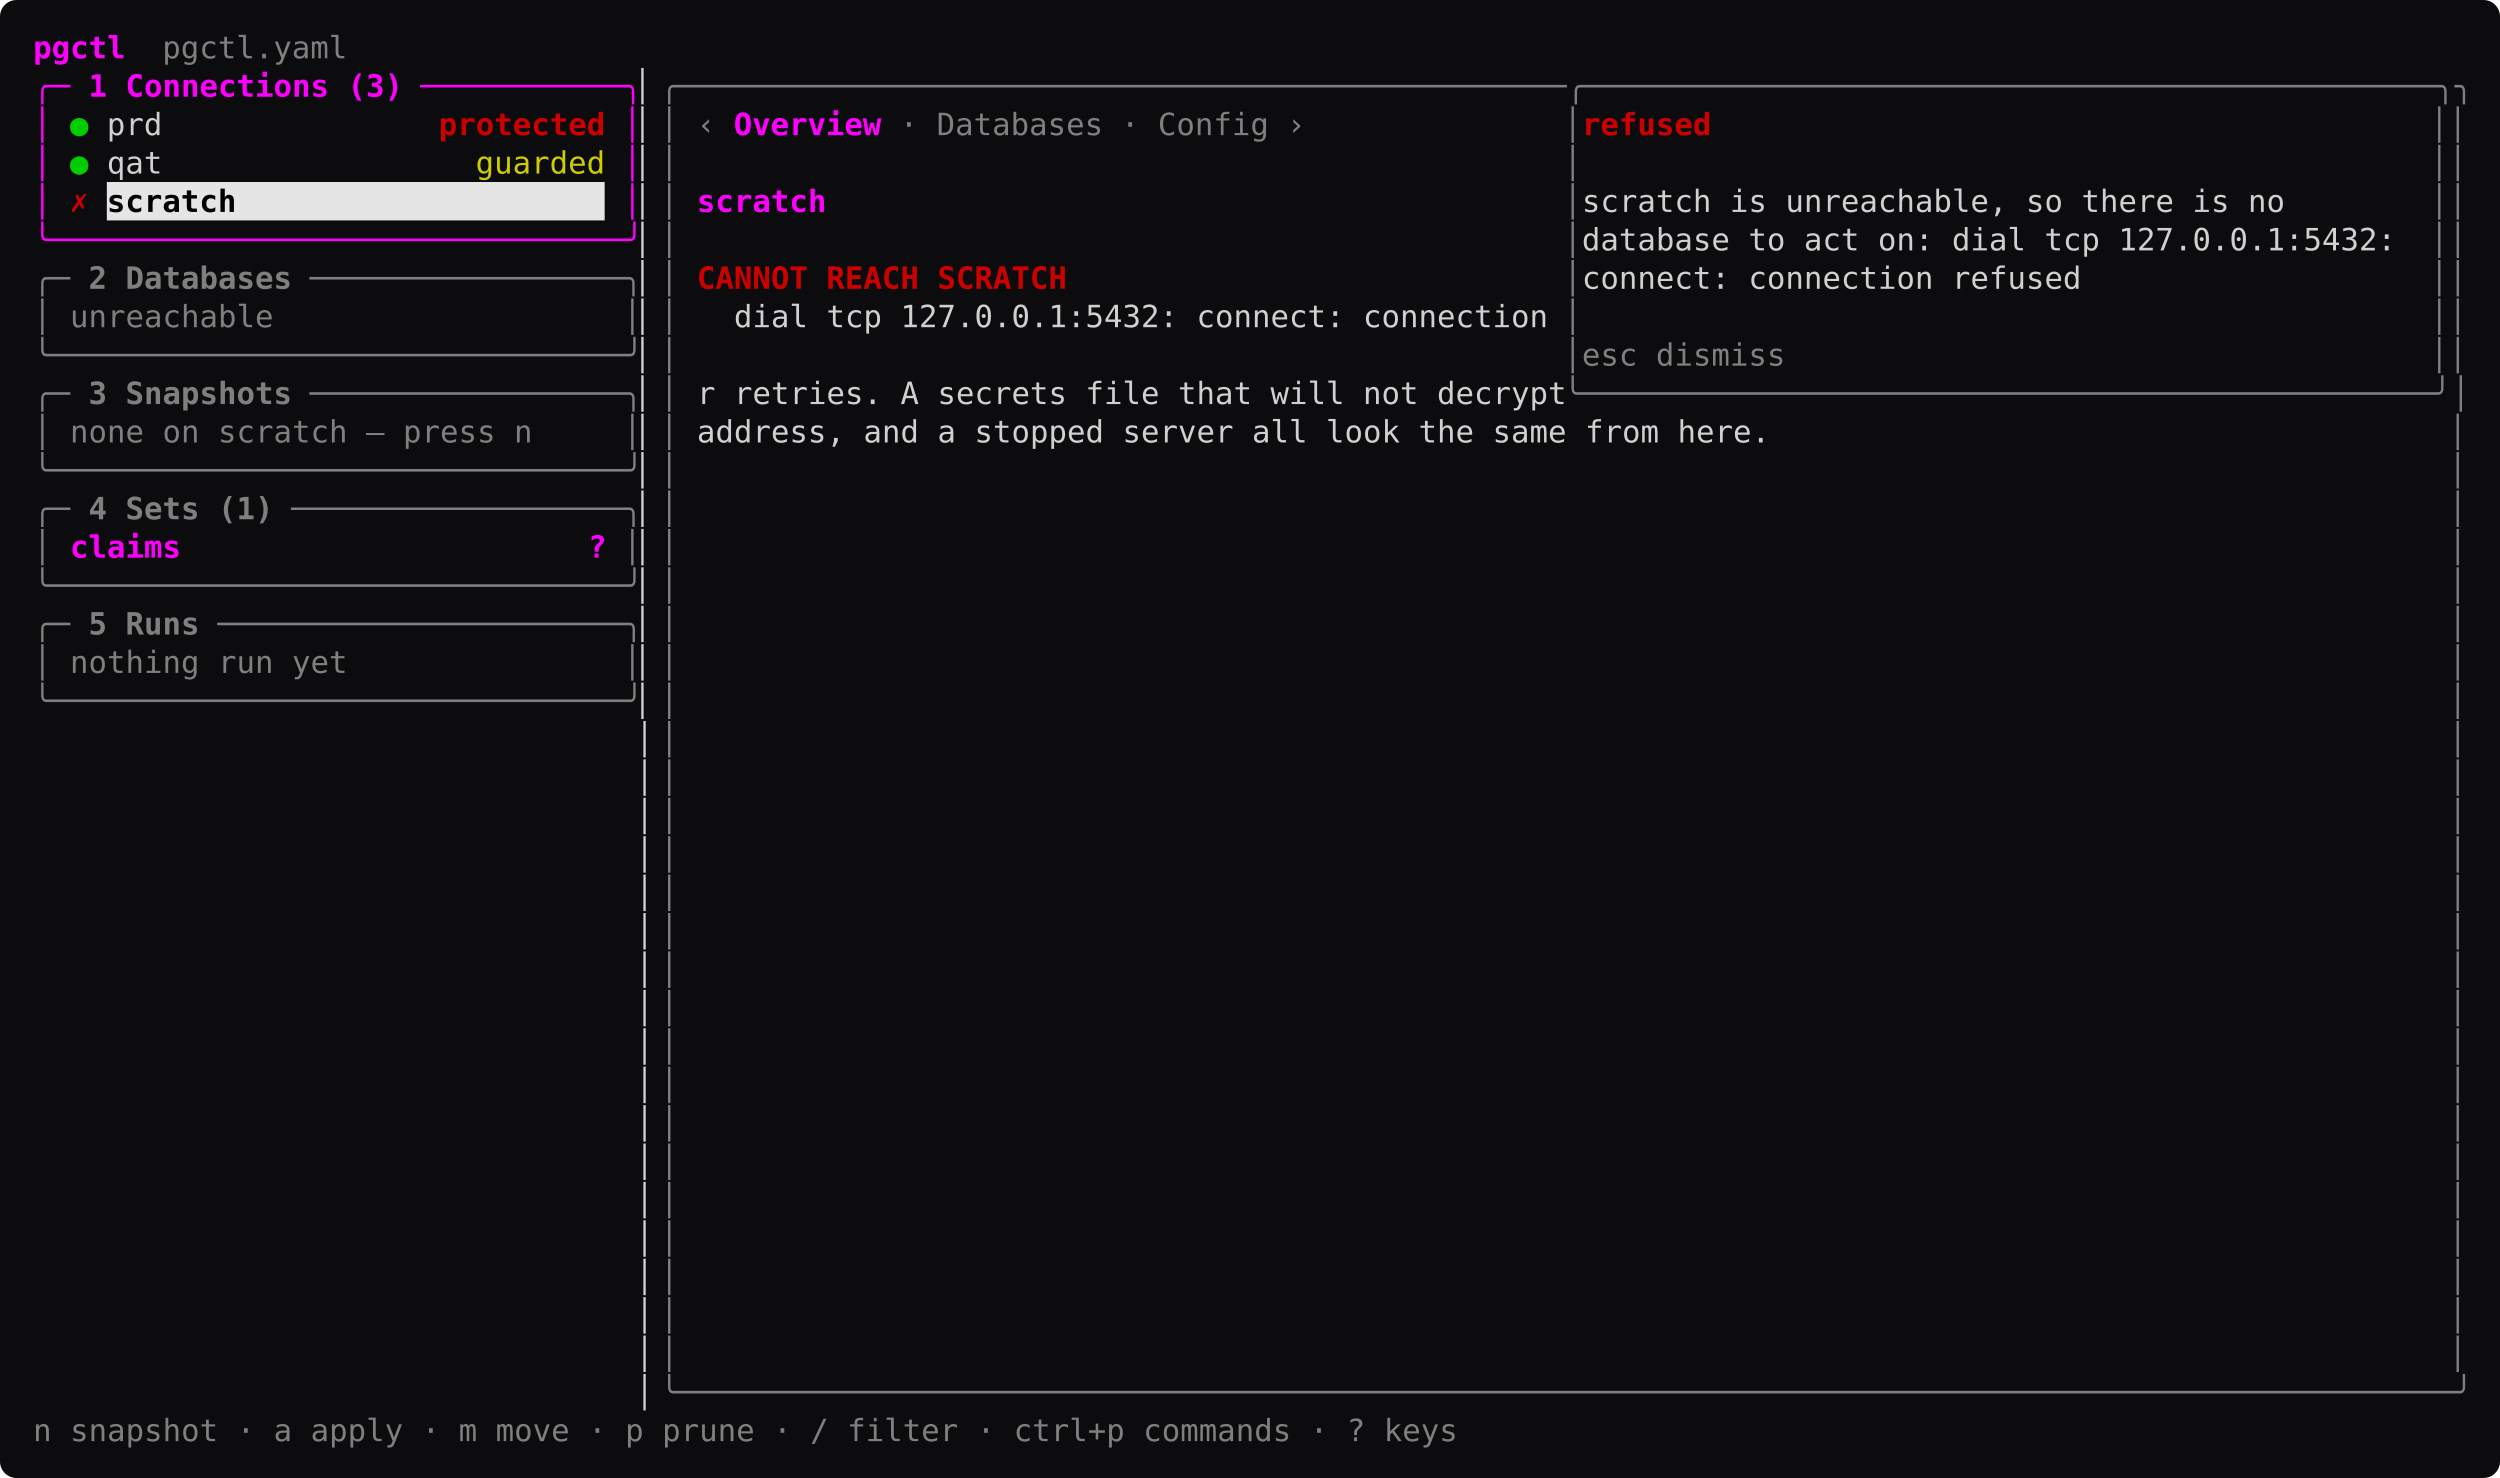
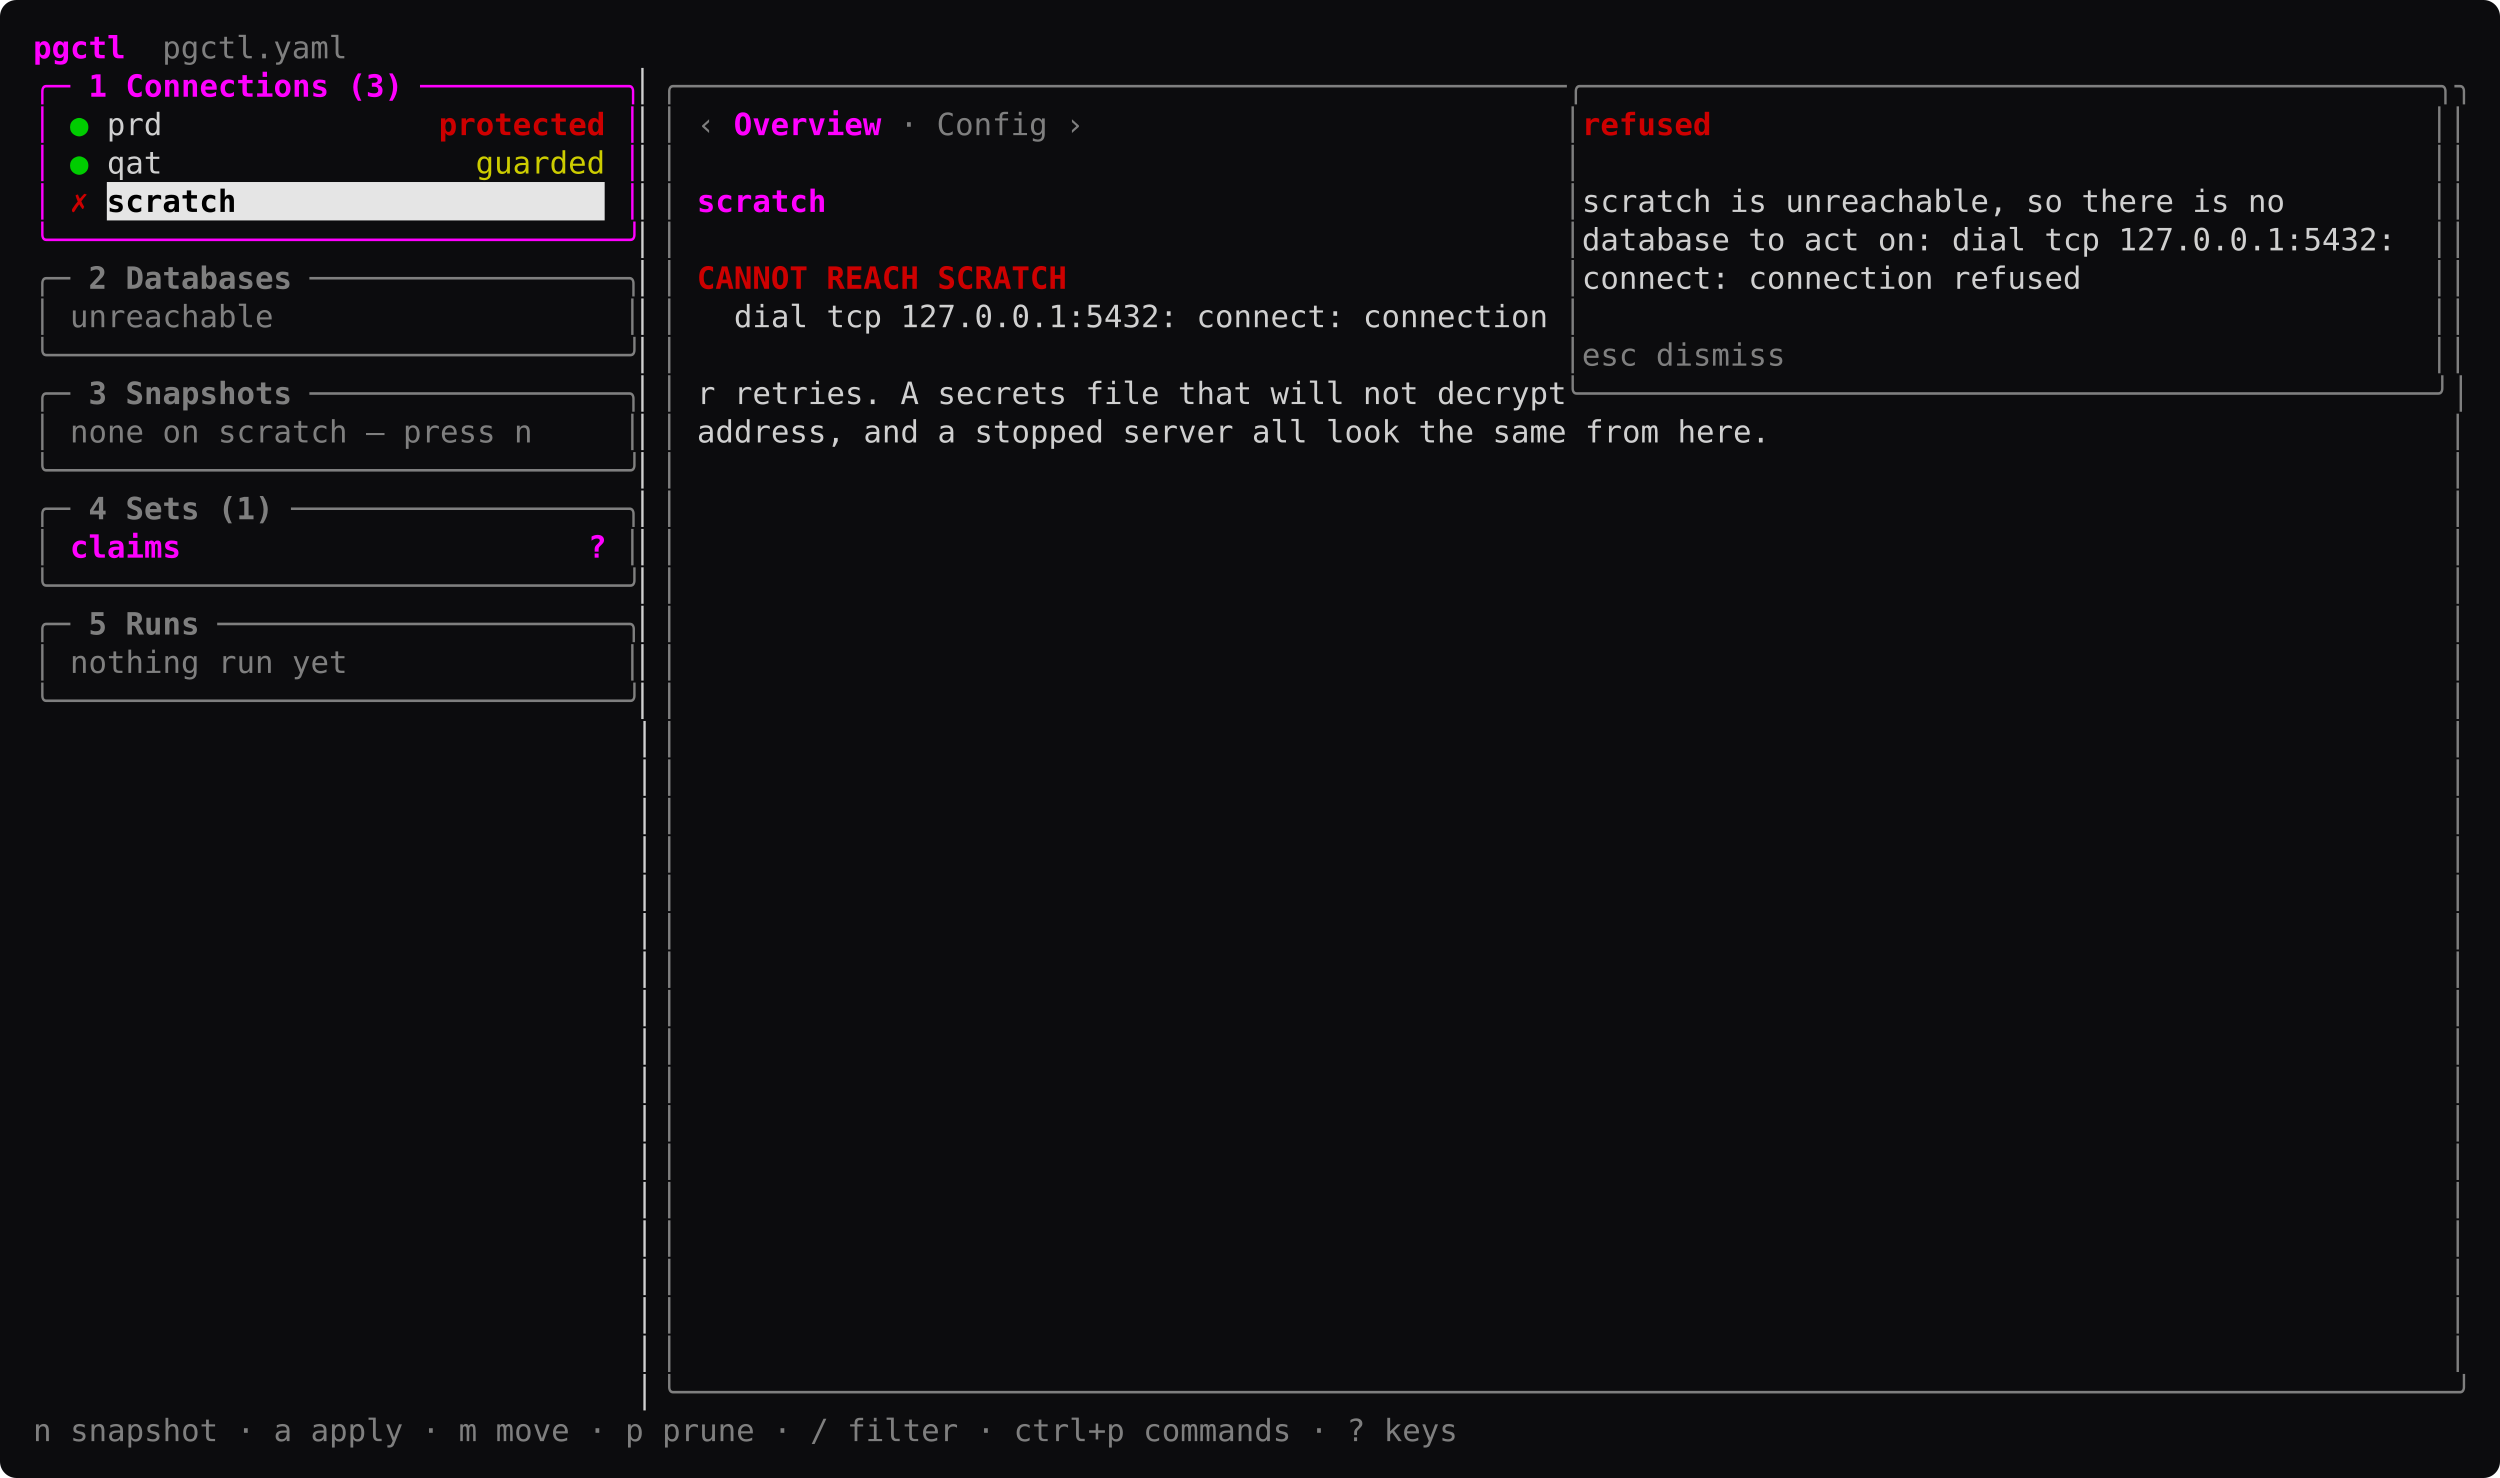
<svg xmlns="http://www.w3.org/2000/svg" width="1057.6" height="625.25" viewBox="0 0 1057.6 625.25" font-family="ui-monospace, 'SF Mono', SFMono-Regular, Menlo, Consolas, 'DejaVu Sans Mono', monospace" font-size="13" role="img">
  <rect width="1057.6" height="625.25" rx="7" fill="#0c0c0e" />
  <rect x="45.2" y="77" width="210.6" height="16.25" fill="#e5e5e5" />
  <text x="14" y="24.68" textLength="39" lengthAdjust="spacing" fill="#ff00ff" font-weight="600" xml:space="preserve">pgctl</text>
  <text x="53" y="24.68" textLength="93.6" lengthAdjust="spacing" fill="#7f7f7f" xml:space="preserve">  pgctl.yaml</text>
  <text x="14" y="40.92" textLength="15.6" lengthAdjust="spacing" fill="#ff00ff" xml:space="preserve">╭─</text>
  <text x="29.6" y="40.92" textLength="140.4" lengthAdjust="spacing" fill="#ff00ff" font-weight="600" xml:space="preserve"> 1 Connections (3)</text>
  <text x="177.8" y="40.92" textLength="93.6" lengthAdjust="spacing" fill="#ff00ff" xml:space="preserve">───────────╮</text>
  <text x="271.4" y="40.92" textLength="7.8" lengthAdjust="spacing" fill="#d0d0d0" xml:space="preserve">▏</text>
  <text x="279.2" y="40.92" textLength="764.4" lengthAdjust="spacing" fill="#7f7f7f" xml:space="preserve">╭────────────────────────────────────────────────╭──────────────────────────────────────────────╮╮</text>
  <text x="14" y="57.17" textLength="7.8" lengthAdjust="spacing" fill="#ff00ff" xml:space="preserve">│</text>
  <text x="29.6" y="57.17" textLength="7.8" lengthAdjust="spacing" fill="#00cd00" xml:space="preserve">●</text>
  <text x="45.2" y="57.17" textLength="23.4" lengthAdjust="spacing" fill="#d0d0d0" xml:space="preserve">prd</text>
  <text x="185.6" y="57.17" textLength="70.2" lengthAdjust="spacing" fill="#cd0000" font-weight="600" xml:space="preserve">protected</text>
  <text x="263.6" y="57.17" textLength="7.8" lengthAdjust="spacing" fill="#ff00ff" xml:space="preserve">│</text>
  <text x="271.4" y="57.17" textLength="7.8" lengthAdjust="spacing" fill="#d0d0d0" xml:space="preserve">▏</text>
  <text x="279.2" y="57.17" textLength="7.8" lengthAdjust="spacing" fill="#7f7f7f" xml:space="preserve">│</text>
  <text x="294.8" y="57.17" textLength="7.8" lengthAdjust="spacing" fill="#7f7f7f" xml:space="preserve">‹</text>
  <text x="310.4" y="57.17" textLength="7.8" lengthAdjust="spacing" fill="#ff00ff" font-weight="600" xml:space="preserve">O</text>
  <text x="318.2" y="57.17" textLength="7.8" lengthAdjust="spacing" fill="#ff00ff" font-weight="600" xml:space="preserve">v</text>
  <text x="326" y="57.17" textLength="7.8" lengthAdjust="spacing" fill="#ff00ff" font-weight="600" xml:space="preserve">e</text>
  <text x="333.8" y="57.17" textLength="7.8" lengthAdjust="spacing" fill="#ff00ff" font-weight="600" xml:space="preserve">r</text>
  <text x="341.6" y="57.17" textLength="7.8" lengthAdjust="spacing" fill="#ff00ff" font-weight="600" xml:space="preserve">v</text>
  <text x="349.4" y="57.17" textLength="7.8" lengthAdjust="spacing" fill="#ff00ff" font-weight="600" xml:space="preserve">i</text>
  <text x="357.2" y="57.17" textLength="7.8" lengthAdjust="spacing" fill="#ff00ff" font-weight="600" xml:space="preserve">e</text>
  <text x="365" y="57.17" textLength="7.8" lengthAdjust="spacing" fill="#ff00ff" font-weight="600" xml:space="preserve">w</text>
  <text x="380.6" y="57.17" textLength="7.8" lengthAdjust="spacing" fill="#7f7f7f" xml:space="preserve">·</text>
-   <text x="388.4" y="57.17" textLength="78" lengthAdjust="spacing" fill="#7f7f7f" xml:space="preserve"> Databases</text>
-   <text x="474.2" y="57.17" textLength="7.8" lengthAdjust="spacing" fill="#7f7f7f" xml:space="preserve">·</text>
-   <text x="482" y="57.17" textLength="54.6" lengthAdjust="spacing" fill="#7f7f7f" xml:space="preserve"> Config</text>
-   <text x="544.4" y="57.17" textLength="7.8" lengthAdjust="spacing" fill="#7f7f7f" xml:space="preserve">›</text>
+   <text x="388.4" y="57.17" textLength="54.6" lengthAdjust="spacing" fill="#7f7f7f" xml:space="preserve"> Config</text>
+   <text x="450.8" y="57.17" textLength="7.8" lengthAdjust="spacing" fill="#7f7f7f" xml:space="preserve">›</text>
  <text x="661.4" y="57.17" textLength="7.8" lengthAdjust="spacing" fill="#7f7f7f" xml:space="preserve">│</text>
  <text x="669.2" y="57.17" textLength="54.6" lengthAdjust="spacing" fill="#cd0000" font-weight="600" xml:space="preserve">refused</text>
  <text x="1028" y="57.17" textLength="15.6" lengthAdjust="spacing" fill="#7f7f7f" xml:space="preserve">││</text>
  <text x="14" y="73.42" textLength="7.8" lengthAdjust="spacing" fill="#ff00ff" xml:space="preserve">│</text>
  <text x="29.6" y="73.42" textLength="7.8" lengthAdjust="spacing" fill="#00cd00" xml:space="preserve">●</text>
  <text x="45.2" y="73.42" textLength="23.4" lengthAdjust="spacing" fill="#d0d0d0" xml:space="preserve">qat</text>
  <text x="201.2" y="73.42" textLength="54.6" lengthAdjust="spacing" fill="#cdcd00" xml:space="preserve">guarded</text>
  <text x="263.6" y="73.42" textLength="7.8" lengthAdjust="spacing" fill="#ff00ff" xml:space="preserve">│</text>
  <text x="271.4" y="73.42" textLength="7.8" lengthAdjust="spacing" fill="#d0d0d0" xml:space="preserve">▏</text>
  <text x="279.2" y="73.42" textLength="7.8" lengthAdjust="spacing" fill="#7f7f7f" xml:space="preserve">│</text>
  <text x="661.4" y="73.42" textLength="7.8" lengthAdjust="spacing" fill="#7f7f7f" xml:space="preserve">│</text>
  <text x="1028" y="73.42" textLength="15.6" lengthAdjust="spacing" fill="#7f7f7f" xml:space="preserve">││</text>
  <text x="14" y="89.67" textLength="7.8" lengthAdjust="spacing" fill="#ff00ff" xml:space="preserve">│</text>
  <text x="29.6" y="89.67" textLength="7.8" lengthAdjust="spacing" fill="#cd0000" font-weight="600" xml:space="preserve">✗</text>
  <text x="45.2" y="89.67" textLength="54.6" lengthAdjust="spacing" fill="#000000" font-weight="600" xml:space="preserve">scratch</text>
  <text x="263.6" y="89.67" textLength="7.8" lengthAdjust="spacing" fill="#ff00ff" xml:space="preserve">│</text>
  <text x="271.4" y="89.67" textLength="7.8" lengthAdjust="spacing" fill="#d0d0d0" xml:space="preserve">▏</text>
  <text x="279.2" y="89.67" textLength="7.8" lengthAdjust="spacing" fill="#7f7f7f" xml:space="preserve">│</text>
  <text x="294.8" y="89.67" textLength="54.6" lengthAdjust="spacing" fill="#ff00ff" font-weight="600" xml:space="preserve">scratch</text>
  <text x="661.4" y="89.67" textLength="7.8" lengthAdjust="spacing" fill="#7f7f7f" xml:space="preserve">│</text>
  <text x="669.2" y="89.67" textLength="296.4" lengthAdjust="spacing" fill="#d0d0d0" xml:space="preserve">scratch is unreachable, so there is no</text>
  <text x="1028" y="89.67" textLength="15.6" lengthAdjust="spacing" fill="#7f7f7f" xml:space="preserve">││</text>
  <text x="14" y="105.92" textLength="257.4" lengthAdjust="spacing" fill="#ff00ff" xml:space="preserve">╰───────────────────────────────╯</text>
  <text x="271.4" y="105.92" textLength="7.8" lengthAdjust="spacing" fill="#d0d0d0" xml:space="preserve">▏</text>
  <text x="279.2" y="105.92" textLength="7.8" lengthAdjust="spacing" fill="#7f7f7f" xml:space="preserve">│</text>
  <text x="661.4" y="105.92" textLength="7.8" lengthAdjust="spacing" fill="#7f7f7f" xml:space="preserve">│</text>
  <text x="669.2" y="105.92" textLength="343.2" lengthAdjust="spacing" fill="#d0d0d0" xml:space="preserve">database to act on: dial tcp 127.0.0.1:5432:</text>
  <text x="1028" y="105.92" textLength="15.6" lengthAdjust="spacing" fill="#7f7f7f" xml:space="preserve">││</text>
  <text x="14" y="122.17" textLength="15.6" lengthAdjust="spacing" fill="#7f7f7f" xml:space="preserve">╭─</text>
  <text x="29.6" y="122.17" textLength="93.6" lengthAdjust="spacing" fill="#7f7f7f" font-weight="600" xml:space="preserve"> 2 Databases</text>
  <text x="131" y="122.17" textLength="140.4" lengthAdjust="spacing" fill="#7f7f7f" xml:space="preserve">─────────────────╮</text>
  <text x="271.4" y="122.17" textLength="7.8" lengthAdjust="spacing" fill="#d0d0d0" xml:space="preserve">▏</text>
  <text x="279.2" y="122.17" textLength="7.8" lengthAdjust="spacing" fill="#7f7f7f" xml:space="preserve">│</text>
  <text x="294.8" y="122.17" textLength="156" lengthAdjust="spacing" fill="#cd0000" font-weight="600" xml:space="preserve">CANNOT REACH SCRATCH</text>
  <text x="661.4" y="122.17" textLength="7.8" lengthAdjust="spacing" fill="#7f7f7f" xml:space="preserve">│</text>
  <text x="669.2" y="122.17" textLength="210.6" lengthAdjust="spacing" fill="#d0d0d0" xml:space="preserve">connect: connection refused</text>
  <text x="1028" y="122.17" textLength="15.6" lengthAdjust="spacing" fill="#7f7f7f" xml:space="preserve">││</text>
  <text x="14" y="138.43" textLength="7.8" lengthAdjust="spacing" fill="#7f7f7f" xml:space="preserve">│</text>
  <text x="29.6" y="138.43" textLength="85.8" lengthAdjust="spacing" fill="#7f7f7f" xml:space="preserve">unreachable</text>
  <text x="263.6" y="138.43" textLength="7.8" lengthAdjust="spacing" fill="#7f7f7f" xml:space="preserve">│</text>
  <text x="271.4" y="138.43" textLength="7.8" lengthAdjust="spacing" fill="#d0d0d0" xml:space="preserve">▏</text>
  <text x="279.2" y="138.43" textLength="7.8" lengthAdjust="spacing" fill="#7f7f7f" xml:space="preserve">│</text>
  <text x="287" y="138.43" textLength="366.6" lengthAdjust="spacing" fill="#d0d0d0" xml:space="preserve">   dial tcp 127.0.0.1:5432: connect: connection</text>
  <text x="661.4" y="138.43" textLength="7.8" lengthAdjust="spacing" fill="#7f7f7f" xml:space="preserve">│</text>
  <text x="1028" y="138.43" textLength="15.6" lengthAdjust="spacing" fill="#7f7f7f" xml:space="preserve">││</text>
  <text x="14" y="154.68" textLength="257.4" lengthAdjust="spacing" fill="#7f7f7f" xml:space="preserve">╰───────────────────────────────╯</text>
  <text x="271.4" y="154.68" textLength="7.8" lengthAdjust="spacing" fill="#d0d0d0" xml:space="preserve">▏</text>
  <text x="279.2" y="154.68" textLength="7.8" lengthAdjust="spacing" fill="#7f7f7f" xml:space="preserve">│</text>
  <text x="661.4" y="154.68" textLength="7.8" lengthAdjust="spacing" fill="#7f7f7f" xml:space="preserve">│</text>
  <text x="669.2" y="154.68" textLength="85.8" lengthAdjust="spacing" fill="#7f7f7f" xml:space="preserve">esc dismiss</text>
  <text x="1028" y="154.68" textLength="15.6" lengthAdjust="spacing" fill="#7f7f7f" xml:space="preserve">││</text>
  <text x="14" y="170.93" textLength="15.6" lengthAdjust="spacing" fill="#7f7f7f" xml:space="preserve">╭─</text>
  <text x="29.6" y="170.93" textLength="93.6" lengthAdjust="spacing" fill="#7f7f7f" font-weight="600" xml:space="preserve"> 3 Snapshots</text>
  <text x="131" y="170.93" textLength="140.4" lengthAdjust="spacing" fill="#7f7f7f" xml:space="preserve">─────────────────╮</text>
  <text x="271.4" y="170.93" textLength="7.8" lengthAdjust="spacing" fill="#d0d0d0" xml:space="preserve">▏</text>
  <text x="279.2" y="170.93" textLength="7.8" lengthAdjust="spacing" fill="#7f7f7f" xml:space="preserve">│</text>
  <text x="287" y="170.93" textLength="374.4" lengthAdjust="spacing" fill="#d0d0d0" xml:space="preserve"> r retries. A secrets file that will not decrypt</text>
  <text x="661.4" y="170.93" textLength="382.2" lengthAdjust="spacing" fill="#7f7f7f" xml:space="preserve">╰──────────────────────────────────────────────╯│</text>
  <text x="14" y="187.18" textLength="7.8" lengthAdjust="spacing" fill="#7f7f7f" xml:space="preserve">│</text>
  <text x="29.6" y="187.18" textLength="195" lengthAdjust="spacing" fill="#7f7f7f" xml:space="preserve">none on scratch — press n</text>
  <text x="263.6" y="187.18" textLength="7.8" lengthAdjust="spacing" fill="#7f7f7f" xml:space="preserve">│</text>
  <text x="271.4" y="187.18" textLength="7.8" lengthAdjust="spacing" fill="#d0d0d0" xml:space="preserve">▏</text>
  <text x="279.2" y="187.18" textLength="7.8" lengthAdjust="spacing" fill="#7f7f7f" xml:space="preserve">│</text>
  <text x="287" y="187.18" textLength="460.2" lengthAdjust="spacing" fill="#d0d0d0" xml:space="preserve"> address, and a stopped server all look the same from here.</text>
  <text x="1035.8" y="187.18" textLength="7.8" lengthAdjust="spacing" fill="#7f7f7f" xml:space="preserve">│</text>
  <text x="14" y="203.43" textLength="257.4" lengthAdjust="spacing" fill="#7f7f7f" xml:space="preserve">╰───────────────────────────────╯</text>
  <text x="271.4" y="203.43" textLength="7.8" lengthAdjust="spacing" fill="#d0d0d0" xml:space="preserve">▏</text>
  <text x="279.2" y="203.43" textLength="7.8" lengthAdjust="spacing" fill="#7f7f7f" xml:space="preserve">│</text>
  <text x="1035.8" y="203.43" textLength="7.8" lengthAdjust="spacing" fill="#7f7f7f" xml:space="preserve">│</text>
  <text x="14" y="219.68" textLength="15.6" lengthAdjust="spacing" fill="#7f7f7f" xml:space="preserve">╭─</text>
  <text x="29.6" y="219.68" textLength="85.8" lengthAdjust="spacing" fill="#7f7f7f" font-weight="600" xml:space="preserve"> 4 Sets (1)</text>
  <text x="123.2" y="219.68" textLength="148.2" lengthAdjust="spacing" fill="#7f7f7f" xml:space="preserve">──────────────────╮</text>
  <text x="271.4" y="219.68" textLength="7.8" lengthAdjust="spacing" fill="#d0d0d0" xml:space="preserve">▏</text>
  <text x="279.2" y="219.68" textLength="7.8" lengthAdjust="spacing" fill="#7f7f7f" xml:space="preserve">│</text>
  <text x="1035.8" y="219.68" textLength="7.8" lengthAdjust="spacing" fill="#7f7f7f" xml:space="preserve">│</text>
  <text x="14" y="235.93" textLength="7.8" lengthAdjust="spacing" fill="#7f7f7f" xml:space="preserve">│</text>
  <text x="29.6" y="235.93" textLength="226.2" lengthAdjust="spacing" fill="#ff00ff" font-weight="600" xml:space="preserve">claims                      ?</text>
  <text x="263.6" y="235.93" textLength="7.8" lengthAdjust="spacing" fill="#7f7f7f" xml:space="preserve">│</text>
  <text x="271.4" y="235.93" textLength="7.8" lengthAdjust="spacing" fill="#d0d0d0" xml:space="preserve">▏</text>
  <text x="279.2" y="235.93" textLength="7.8" lengthAdjust="spacing" fill="#7f7f7f" xml:space="preserve">│</text>
  <text x="1035.8" y="235.93" textLength="7.8" lengthAdjust="spacing" fill="#7f7f7f" xml:space="preserve">│</text>
  <text x="14" y="252.18" textLength="257.4" lengthAdjust="spacing" fill="#7f7f7f" xml:space="preserve">╰───────────────────────────────╯</text>
  <text x="271.4" y="252.18" textLength="7.8" lengthAdjust="spacing" fill="#d0d0d0" xml:space="preserve">▏</text>
  <text x="279.2" y="252.18" textLength="7.8" lengthAdjust="spacing" fill="#7f7f7f" xml:space="preserve">│</text>
  <text x="1035.8" y="252.18" textLength="7.8" lengthAdjust="spacing" fill="#7f7f7f" xml:space="preserve">│</text>
  <text x="14" y="268.43" textLength="15.6" lengthAdjust="spacing" fill="#7f7f7f" xml:space="preserve">╭─</text>
  <text x="29.6" y="268.43" textLength="54.6" lengthAdjust="spacing" fill="#7f7f7f" font-weight="600" xml:space="preserve"> 5 Runs</text>
  <text x="92" y="268.43" textLength="179.4" lengthAdjust="spacing" fill="#7f7f7f" xml:space="preserve">──────────────────────╮</text>
  <text x="271.4" y="268.43" textLength="7.8" lengthAdjust="spacing" fill="#d0d0d0" xml:space="preserve">▏</text>
  <text x="279.2" y="268.43" textLength="7.8" lengthAdjust="spacing" fill="#7f7f7f" xml:space="preserve">│</text>
  <text x="1035.8" y="268.43" textLength="7.8" lengthAdjust="spacing" fill="#7f7f7f" xml:space="preserve">│</text>
  <text x="14" y="284.68" textLength="7.8" lengthAdjust="spacing" fill="#7f7f7f" xml:space="preserve">│</text>
  <text x="29.6" y="284.68" textLength="117" lengthAdjust="spacing" fill="#7f7f7f" xml:space="preserve">nothing run yet</text>
  <text x="263.6" y="284.68" textLength="7.8" lengthAdjust="spacing" fill="#7f7f7f" xml:space="preserve">│</text>
  <text x="271.4" y="284.68" textLength="7.8" lengthAdjust="spacing" fill="#d0d0d0" xml:space="preserve">▏</text>
  <text x="279.2" y="284.68" textLength="7.8" lengthAdjust="spacing" fill="#7f7f7f" xml:space="preserve">│</text>
  <text x="1035.8" y="284.68" textLength="7.8" lengthAdjust="spacing" fill="#7f7f7f" xml:space="preserve">│</text>
  <text x="14" y="300.93" textLength="257.4" lengthAdjust="spacing" fill="#7f7f7f" xml:space="preserve">╰───────────────────────────────╯</text>
  <text x="271.4" y="300.93" textLength="7.8" lengthAdjust="spacing" fill="#d0d0d0" xml:space="preserve">▏</text>
  <text x="279.2" y="300.93" textLength="7.8" lengthAdjust="spacing" fill="#7f7f7f" xml:space="preserve">│</text>
  <text x="1035.8" y="300.93" textLength="7.8" lengthAdjust="spacing" fill="#7f7f7f" xml:space="preserve">│</text>
  <text x="14" y="317.18" textLength="265.2" lengthAdjust="spacing" fill="#d0d0d0" xml:space="preserve">                                 ▏</text>
  <text x="279.2" y="317.18" textLength="7.8" lengthAdjust="spacing" fill="#7f7f7f" xml:space="preserve">│</text>
  <text x="1035.8" y="317.18" textLength="7.8" lengthAdjust="spacing" fill="#7f7f7f" xml:space="preserve">│</text>
  <text x="14" y="333.43" textLength="265.2" lengthAdjust="spacing" fill="#d0d0d0" xml:space="preserve">                                 ▏</text>
  <text x="279.2" y="333.43" textLength="7.8" lengthAdjust="spacing" fill="#7f7f7f" xml:space="preserve">│</text>
  <text x="1035.8" y="333.43" textLength="7.8" lengthAdjust="spacing" fill="#7f7f7f" xml:space="preserve">│</text>
  <text x="14" y="349.68" textLength="265.2" lengthAdjust="spacing" fill="#d0d0d0" xml:space="preserve">                                 ▏</text>
  <text x="279.2" y="349.68" textLength="7.8" lengthAdjust="spacing" fill="#7f7f7f" xml:space="preserve">│</text>
  <text x="1035.8" y="349.68" textLength="7.8" lengthAdjust="spacing" fill="#7f7f7f" xml:space="preserve">│</text>
  <text x="14" y="365.93" textLength="265.2" lengthAdjust="spacing" fill="#d0d0d0" xml:space="preserve">                                 ▏</text>
  <text x="279.2" y="365.93" textLength="7.8" lengthAdjust="spacing" fill="#7f7f7f" xml:space="preserve">│</text>
  <text x="1035.8" y="365.93" textLength="7.8" lengthAdjust="spacing" fill="#7f7f7f" xml:space="preserve">│</text>
  <text x="14" y="382.18" textLength="265.2" lengthAdjust="spacing" fill="#d0d0d0" xml:space="preserve">                                 ▏</text>
  <text x="279.2" y="382.18" textLength="7.8" lengthAdjust="spacing" fill="#7f7f7f" xml:space="preserve">│</text>
  <text x="1035.8" y="382.18" textLength="7.8" lengthAdjust="spacing" fill="#7f7f7f" xml:space="preserve">│</text>
  <text x="14" y="398.43" textLength="265.2" lengthAdjust="spacing" fill="#d0d0d0" xml:space="preserve">                                 ▏</text>
  <text x="279.2" y="398.43" textLength="7.8" lengthAdjust="spacing" fill="#7f7f7f" xml:space="preserve">│</text>
  <text x="1035.8" y="398.43" textLength="7.8" lengthAdjust="spacing" fill="#7f7f7f" xml:space="preserve">│</text>
  <text x="14" y="414.68" textLength="265.2" lengthAdjust="spacing" fill="#d0d0d0" xml:space="preserve">                                 ▏</text>
  <text x="279.2" y="414.68" textLength="7.8" lengthAdjust="spacing" fill="#7f7f7f" xml:space="preserve">│</text>
  <text x="1035.8" y="414.68" textLength="7.8" lengthAdjust="spacing" fill="#7f7f7f" xml:space="preserve">│</text>
  <text x="14" y="430.93" textLength="265.2" lengthAdjust="spacing" fill="#d0d0d0" xml:space="preserve">                                 ▏</text>
  <text x="279.2" y="430.93" textLength="7.8" lengthAdjust="spacing" fill="#7f7f7f" xml:space="preserve">│</text>
  <text x="1035.8" y="430.93" textLength="7.8" lengthAdjust="spacing" fill="#7f7f7f" xml:space="preserve">│</text>
  <text x="14" y="447.18" textLength="265.2" lengthAdjust="spacing" fill="#d0d0d0" xml:space="preserve">                                 ▏</text>
  <text x="279.2" y="447.18" textLength="7.8" lengthAdjust="spacing" fill="#7f7f7f" xml:space="preserve">│</text>
  <text x="1035.8" y="447.18" textLength="7.8" lengthAdjust="spacing" fill="#7f7f7f" xml:space="preserve">│</text>
  <text x="14" y="463.43" textLength="265.2" lengthAdjust="spacing" fill="#d0d0d0" xml:space="preserve">                                 ▏</text>
  <text x="279.2" y="463.43" textLength="7.8" lengthAdjust="spacing" fill="#7f7f7f" xml:space="preserve">│</text>
  <text x="1035.8" y="463.43" textLength="7.8" lengthAdjust="spacing" fill="#7f7f7f" xml:space="preserve">│</text>
  <text x="14" y="479.68" textLength="265.2" lengthAdjust="spacing" fill="#d0d0d0" xml:space="preserve">                                 ▏</text>
  <text x="279.2" y="479.68" textLength="7.8" lengthAdjust="spacing" fill="#7f7f7f" xml:space="preserve">│</text>
  <text x="1035.8" y="479.68" textLength="7.8" lengthAdjust="spacing" fill="#7f7f7f" xml:space="preserve">│</text>
  <text x="14" y="495.93" textLength="265.2" lengthAdjust="spacing" fill="#d0d0d0" xml:space="preserve">                                 ▏</text>
  <text x="279.2" y="495.93" textLength="7.8" lengthAdjust="spacing" fill="#7f7f7f" xml:space="preserve">│</text>
  <text x="1035.8" y="495.93" textLength="7.8" lengthAdjust="spacing" fill="#7f7f7f" xml:space="preserve">│</text>
  <text x="14" y="512.17" textLength="265.2" lengthAdjust="spacing" fill="#d0d0d0" xml:space="preserve">                                 ▏</text>
  <text x="279.2" y="512.17" textLength="7.8" lengthAdjust="spacing" fill="#7f7f7f" xml:space="preserve">│</text>
  <text x="1035.8" y="512.17" textLength="7.8" lengthAdjust="spacing" fill="#7f7f7f" xml:space="preserve">│</text>
  <text x="14" y="528.42" textLength="265.2" lengthAdjust="spacing" fill="#d0d0d0" xml:space="preserve">                                 ▏</text>
  <text x="279.2" y="528.42" textLength="7.8" lengthAdjust="spacing" fill="#7f7f7f" xml:space="preserve">│</text>
  <text x="1035.8" y="528.42" textLength="7.8" lengthAdjust="spacing" fill="#7f7f7f" xml:space="preserve">│</text>
  <text x="14" y="544.67" textLength="265.2" lengthAdjust="spacing" fill="#d0d0d0" xml:space="preserve">                                 ▏</text>
  <text x="279.2" y="544.67" textLength="7.8" lengthAdjust="spacing" fill="#7f7f7f" xml:space="preserve">│</text>
  <text x="1035.8" y="544.67" textLength="7.8" lengthAdjust="spacing" fill="#7f7f7f" xml:space="preserve">│</text>
  <text x="14" y="560.92" textLength="265.2" lengthAdjust="spacing" fill="#d0d0d0" xml:space="preserve">                                 ▏</text>
  <text x="279.2" y="560.92" textLength="7.8" lengthAdjust="spacing" fill="#7f7f7f" xml:space="preserve">│</text>
  <text x="1035.8" y="560.92" textLength="7.8" lengthAdjust="spacing" fill="#7f7f7f" xml:space="preserve">│</text>
  <text x="14" y="577.17" textLength="265.2" lengthAdjust="spacing" fill="#d0d0d0" xml:space="preserve">                                 ▏</text>
  <text x="279.2" y="577.17" textLength="7.8" lengthAdjust="spacing" fill="#7f7f7f" xml:space="preserve">│</text>
  <text x="1035.8" y="577.17" textLength="7.8" lengthAdjust="spacing" fill="#7f7f7f" xml:space="preserve">│</text>
  <text x="14" y="593.42" textLength="265.2" lengthAdjust="spacing" fill="#d0d0d0" xml:space="preserve">                                 ▏</text>
  <text x="279.2" y="593.42" textLength="764.4" lengthAdjust="spacing" fill="#7f7f7f" xml:space="preserve">╰────────────────────────────────────────────────────────────────────────────────────────────────╯</text>
  <text x="14" y="609.67" textLength="600.6" lengthAdjust="spacing" fill="#7f7f7f" xml:space="preserve">n snapshot · a apply · m move · p prune · / filter · ctrl+p commands · ? keys</text>
</svg>
